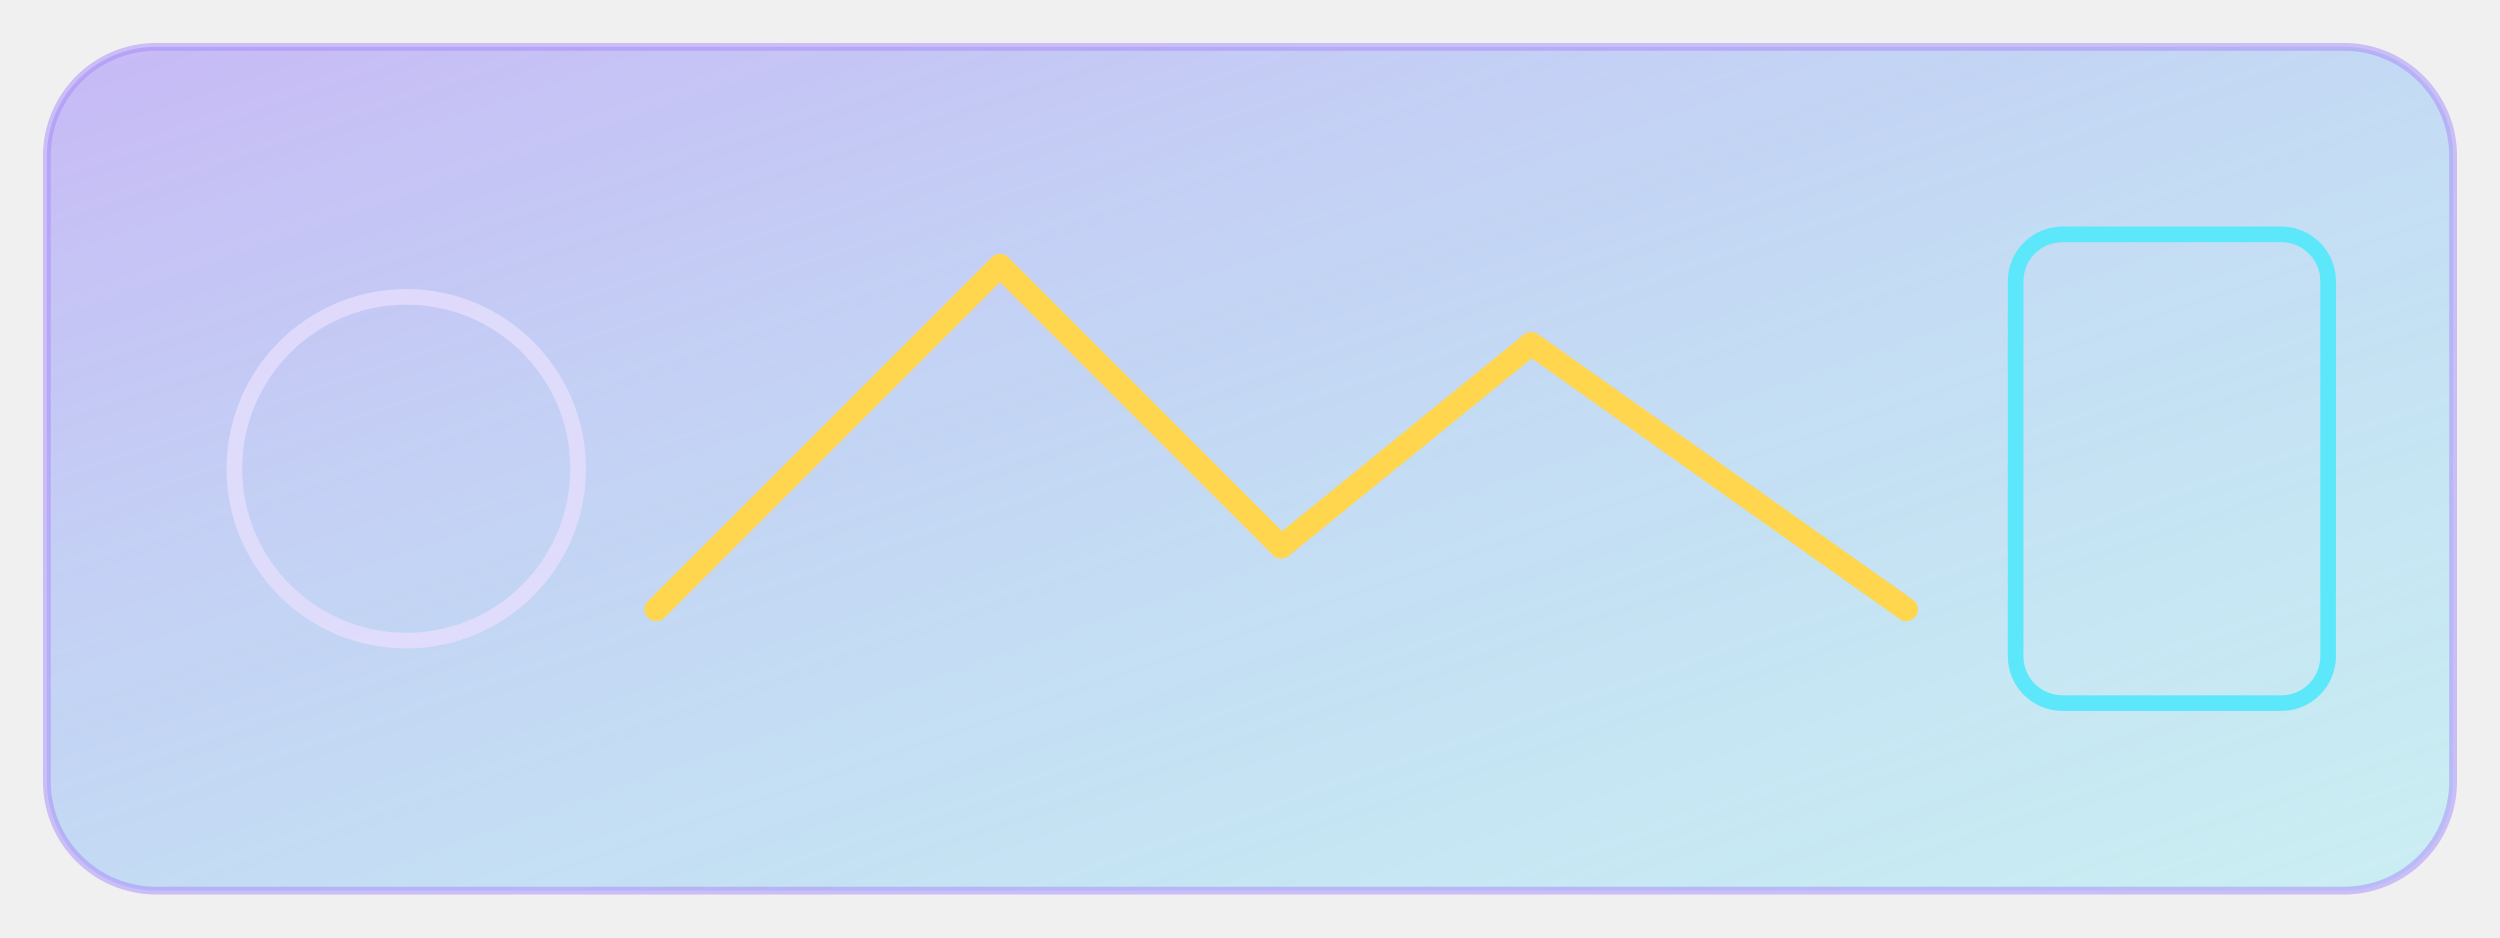
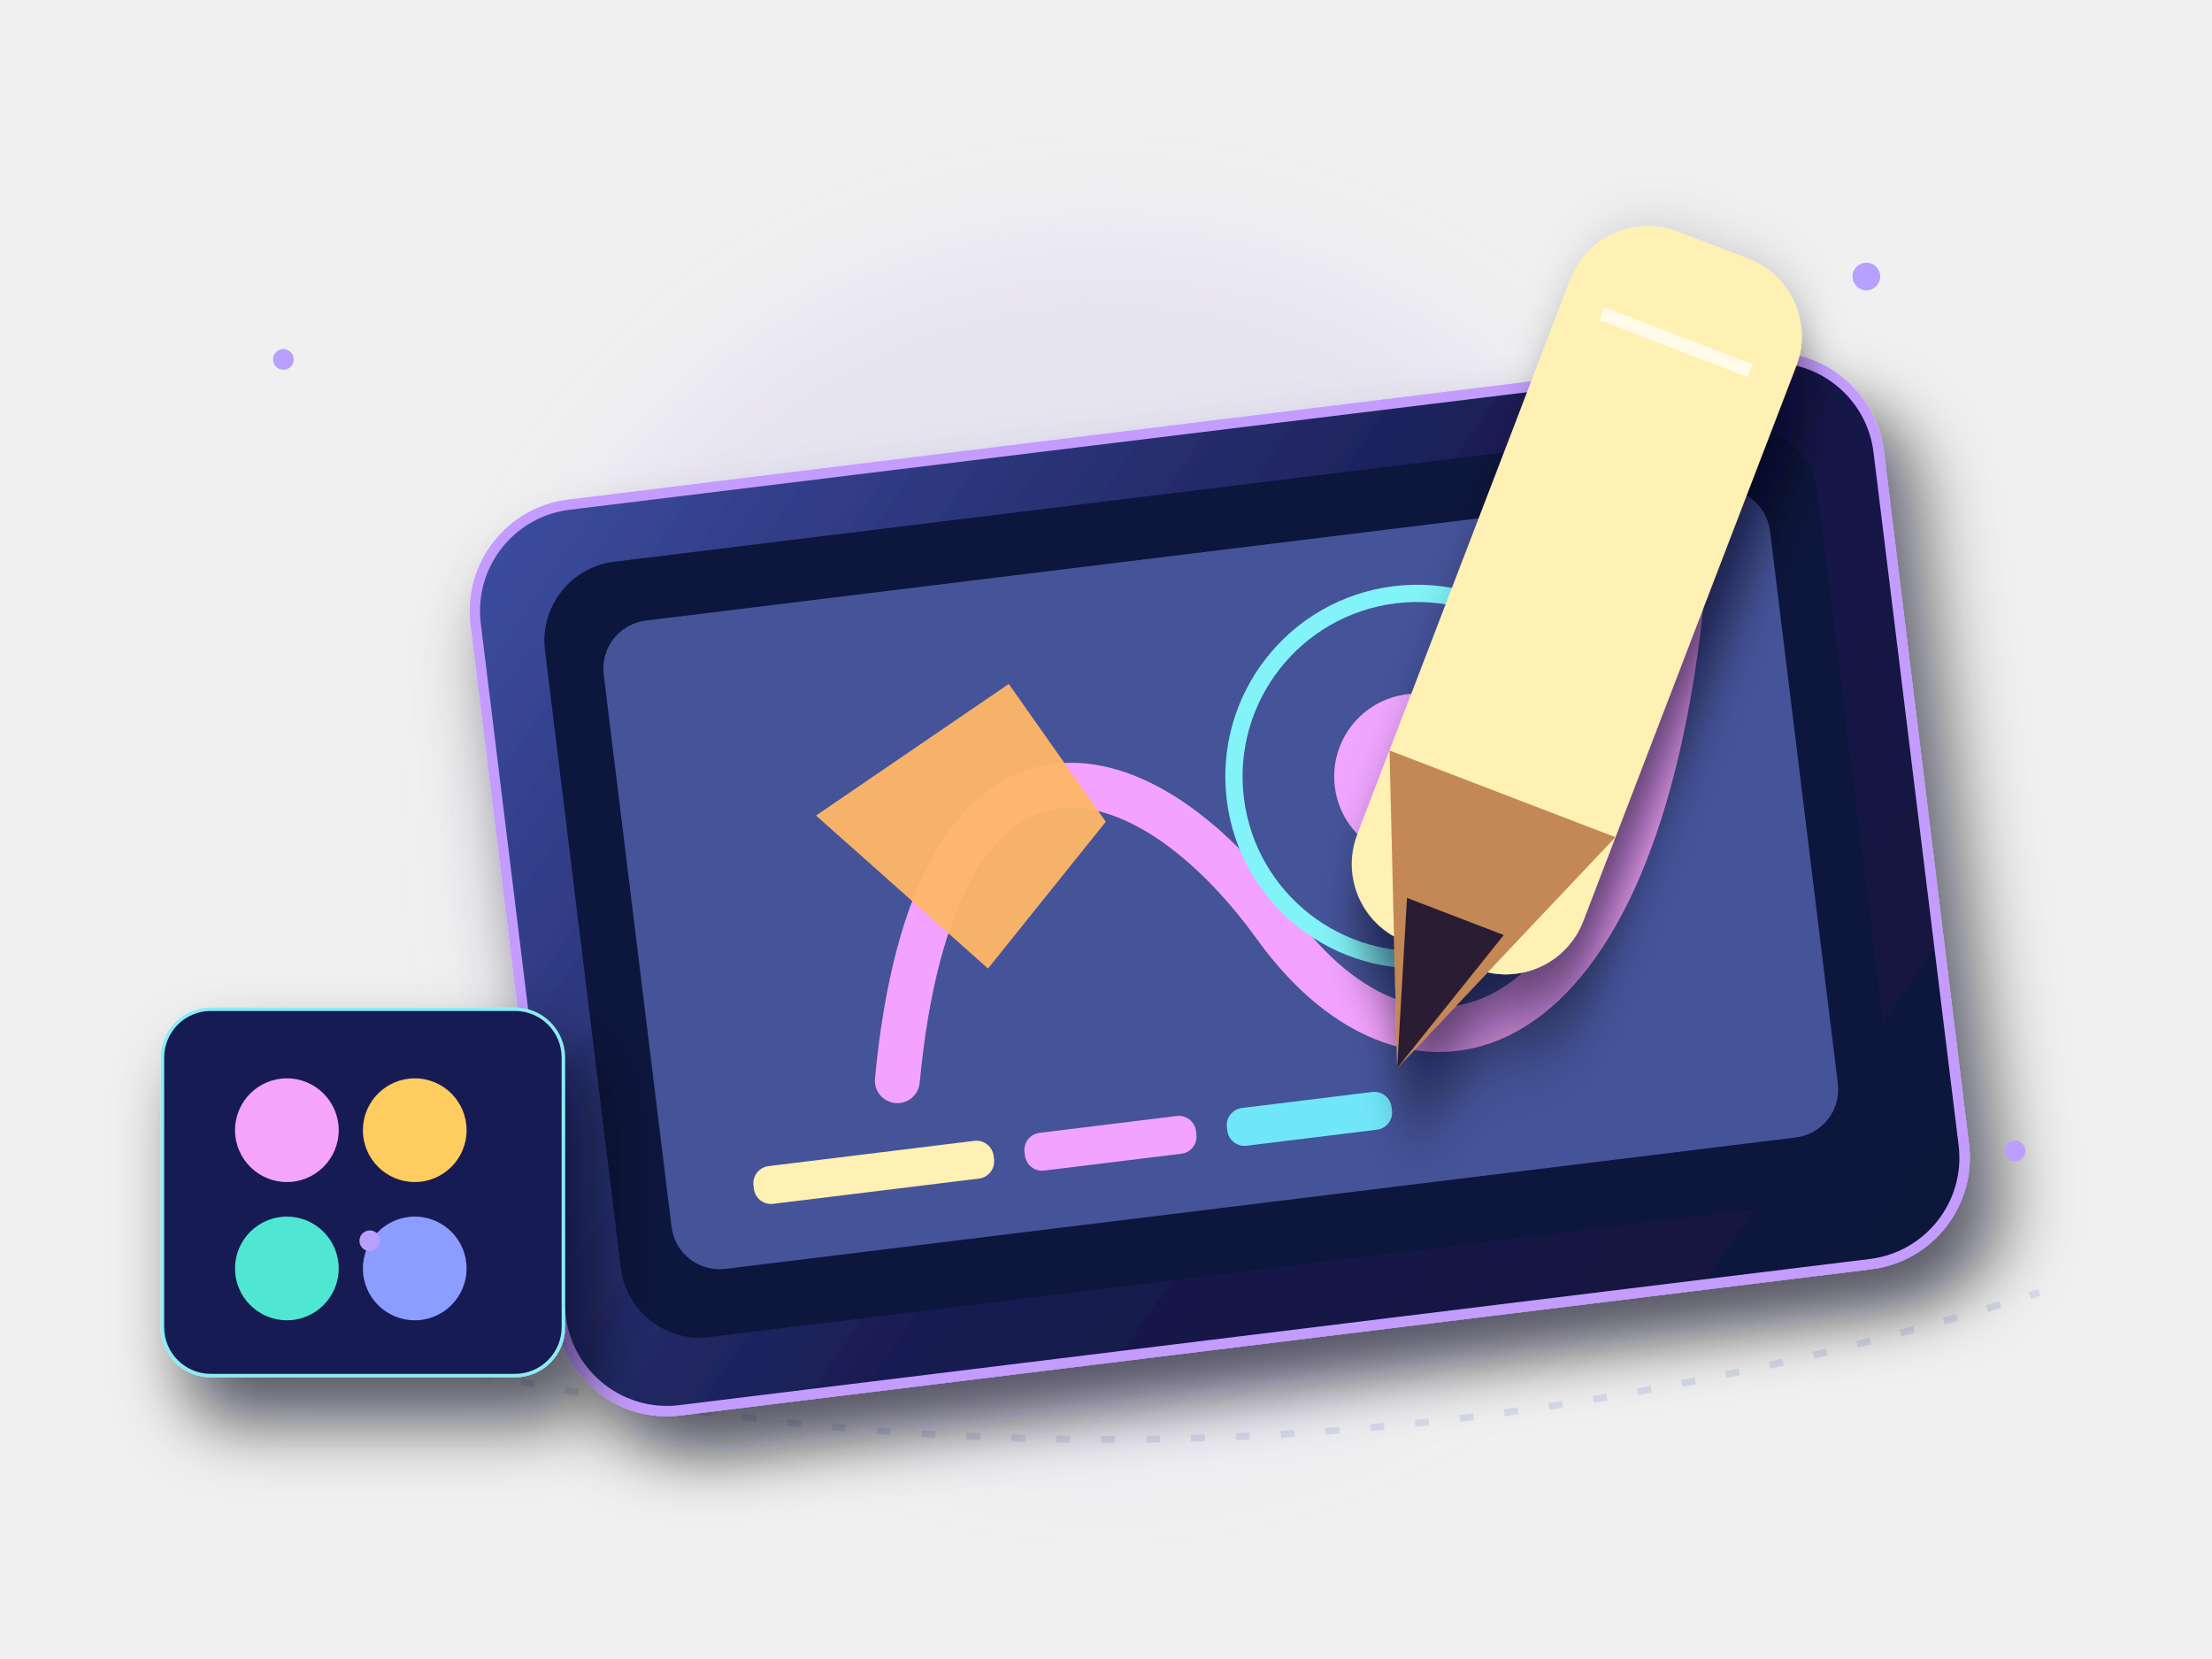
- <svg xmlns="http://www.w3.org/2000/svg" viewBox="0 0 320 120" role="img" aria-label="estudio">
+ <svg xmlns="http://www.w3.org/2000/svg" viewBox="0 0 640 480" fill="none">
  <defs>
-     <linearGradient id="g" x1="0" y1="0" x2="1" y2="1">
-       <stop offset="0" stop-color="#a78bfa" stop-opacity=".55" />
-       <stop offset="1" stop-color="#5ce7fa" stop-opacity=".25" />
+     <linearGradient id="metal" x1="90" y1="0" x2="620" y2="470" gradientUnits="userSpaceOnUse">
+       <stop stop-color="#4355AD" />
+       <stop offset=".4" stop-color="#181B50" />
+       <stop offset="1" stop-color="#080D25" />
    </linearGradient>
+     <linearGradient id="glass" x1="0" y1="0" x2="600" y2="480">
+       <stop stop-color="#8099FF" stop-opacity=".48" />
+       <stop offset="1" stop-color="#27155F" stop-opacity=".2" />
+     </linearGradient>
+     <linearGradient id="lilac" x1="80" y1="20" x2="520" y2="420">
+       <stop stop-color="#F3A3FF" />
+       <stop offset=".55" stop-color="#9B78FF" />
+       <stop offset="1" stop-color="#55EEFF" />
+     </linearGradient>
+     <linearGradient id="sun" x1="0" y1="0" x2="500" y2="400">
+       <stop stop-color="#FFF0B3" />
+       <stop offset=".4" stop-color="#FFCE58" />
+       <stop offset="1" stop-color="#FF8066" />
+     </linearGradient>
+     <linearGradient id="mint" x1="0" y1="0" x2="600" y2="460">
+       <stop stop-color="#CAFFDF" />
+       <stop offset=".6" stop-color="#42E9C8" />
+       <stop offset="1" stop-color="#45A9FF" />
+     </linearGradient>
+     <filter id="glow" x="-50%" y="-50%" width="200%" height="200%">
+       <feGaussianBlur stdDeviation="15" />
+     </filter>
+     <filter id="shadow" x="-50%" y="-50%" width="200%" height="200%">
+       <feDropShadow dx="7" dy="13" stdDeviation="10" flood-color="#02021A" flood-opacity=".64" />
+     </filter>
  </defs>
-   <rect x="6" y="6" width="308" height="108" rx="14" fill="url(#g)" stroke="#a78bfa" stroke-opacity=".5" />
-   <circle cx="52" cy="60" r="22" fill="none" stroke="#e6defc" stroke-opacity=".8" stroke-width="2" />
-   <path d="M84 78 L128 34 L164 70 L196 44 L244 78" fill="none" stroke="#ffd64d" stroke-width="3" stroke-linecap="round" stroke-linejoin="round" />
-   <rect x="258" y="30" width="40" height="60" rx="6" fill="none" stroke="#5ce7fa" stroke-width="2" />
+   <circle cx="320" cy="243" r="175" fill="#B7A0FF" opacity=".15" filter="url(#glow)" />
+   <path d="M50 374Q320 459 590 374" stroke="#8F9CD6" stroke-opacity=".25" stroke-width="2" stroke-dasharray="4 9" />
+   <g filter="url(#shadow)" transform="translate(75 52) rotate(-7 242 170)">
+     <rect x="69" y="76" width="409" height="264" rx="31" fill="url(#metal)" stroke="#C49CFF" stroke-width="3" />
+     <rect x="88" y="94" width="371" height="226" rx="23" fill="#0D123C" />
+     <rect x="104" y="112" width="340" height="189" rx="14" fill="url(#glass)" />
+     <path d="M174 253C198 144 255 162 288 222S387 274 417 139" stroke="url(#lilac)" stroke-width="13" stroke-linecap="round" />
+     <path d="M160 174 220 143 243 186 204 224Z" fill="#FFB767" opacity=".95" />
+     <circle cx="334" cy="184" r="53" stroke="#82F3F8" stroke-width="5" />
+     <circle cx="334" cy="184" r="24" fill="#F0A6FF" />
+     <rect x="129" y="273" width="70" height="11" rx="5" fill="#FFF0B3" />
+     <rect x="208" y="273" width="50" height="11" rx="5" fill="#F1A3FF" />
+     <rect x="267" y="273" width="48" height="11" rx="5" fill="#70E7F9" />
+   </g>
+   <g transform="translate(423 64) rotate(21 35 105)" filter="url(#shadow)">
+     <rect x="0" y="0" width="70" height="220" rx="24" fill="url(#sun)" />
+     <path d="M0 170H70L35 255Z" fill="#C38854" />
+     <path d="M20 208H50L35 255Z" fill="#2C1E30" />
+     <path d="M12 30H58" stroke="white" stroke-width="4" opacity=".7" />
+   </g>
+   <g filter="url(#shadow)">
+     <rect x="47" y="292" width="116" height="106" rx="14" fill="#171A52" stroke="#8CECF4" />
+     <circle cx="83" cy="327" r="15" fill="#F4A5FA" />
+     <circle cx="120" cy="327" r="15" fill="#FFCC5E" />
+     <circle cx="83" cy="367" r="15" fill="#50E6D2" />
+     <circle cx="120" cy="367" r="15" fill="#8B9DFF" />
+   </g>
+   <g fill="#B7A0FF">
+     <circle cx="82" cy="104" r="3" />
+     <circle cx="540" cy="80" r="4" />
+     <circle cx="583" cy="333" r="3" />
+     <circle cx="107" cy="359" r="3" />
+   </g>
</svg>
